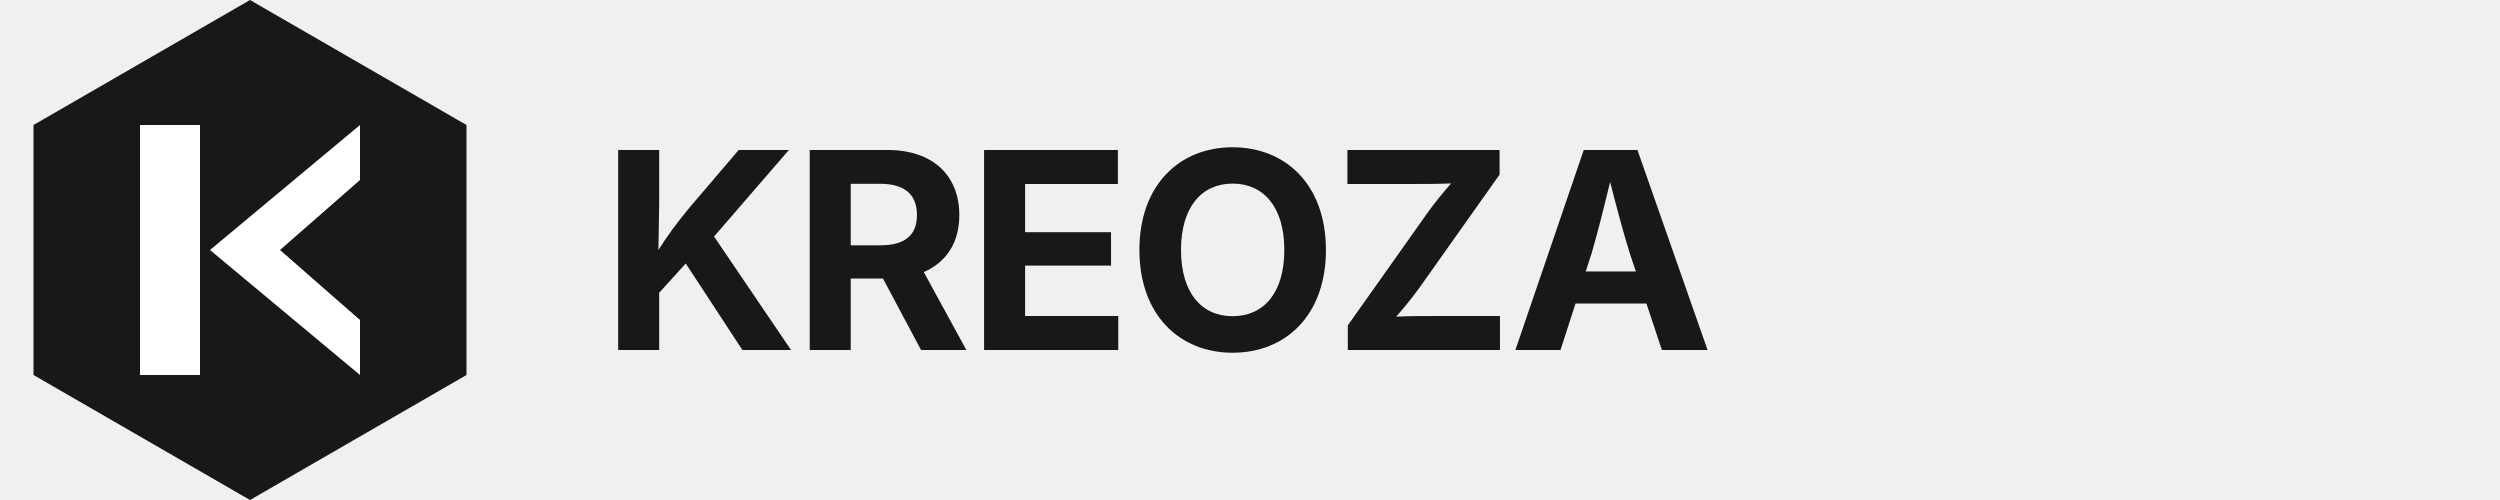
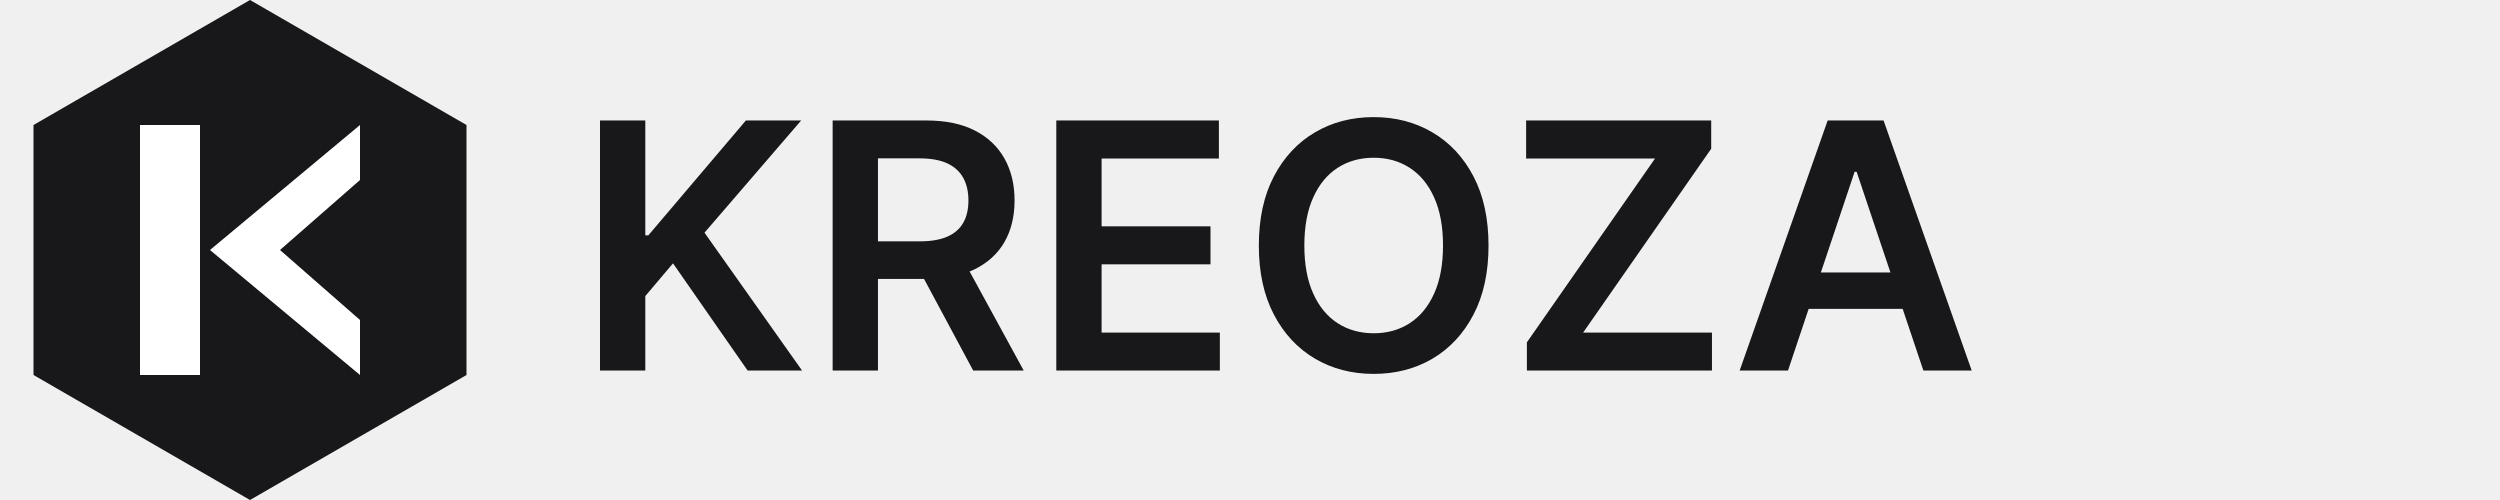
<svg xmlns="http://www.w3.org/2000/svg" width="200" height="40" viewBox="0 0 200 40" fill="none">
  <g transform="translate(0, 0) scale(0.4)">
    <path d="M50 0L93.3 25V75L50 100L6.7 75V25L50 0Z" fill="#18181b" />
    <rect x="28" y="25" width="12" height="50" fill="white" />
    <path d="M72 25L42 50H56L72 36V25Z" fill="white" />
    <path d="M72 75L42 50H56L72 64V75Z" fill="white" />
  </g>
-   <text x="48" y="28" font-family="Inter, system-ui, sans-serif" font-size="22" font-weight="700" fill="#18181b" letter-spacing="-0.5">KREOZA</text>
+   <g transform="translate(48, 3) scale(0.55)">
+     <path fill="#18181b" d="M0 48.44L0 12.07L6.59 12.07L6.59 28.78L7.03 28.78L21.22 12.07L29.26 12.07L15.20 28.39L29.39 48.44L21.47 48.44L10.62 32.85L6.59 37.61L6.59 48.44L0 48.44ZM33.84 48.44L33.84 12.07L47.48 12.07Q51.67 12.07 54.52 13.53Q57.37 14.99 58.83 17.60Q60.30 20.22 60.30 23.70Q60.30 27.20 58.82 29.77Q57.33 32.33 54.46 33.73Q51.58 35.12 47.39 35.12L37.68 35.12L37.68 29.65L46.50 29.65Q48.95 29.65 50.51 28.97Q52.08 28.28 52.83 26.96Q53.59 25.64 53.59 23.70Q53.59 21.77 52.82 20.39Q52.06 19.02 50.50 18.30Q48.93 17.58 46.47 17.58L40.43 17.58L40.43 48.44L33.84 48.44M52.63 31.96L61.63 48.44L54.28 48.44L45.44 31.96L52.63 31.96ZM66.37 48.44L66.37 12.07L90.02 12.07L90.02 17.60L72.96 17.60L72.96 27.47L88.80 27.47L88.80 32.99L72.96 32.99L72.96 42.92L90.16 42.92L90.16 48.44L66.37 48.44ZM129.24 30.26Q129.24 36.13 127.05 40.31Q124.86 44.50 121.08 46.72Q117.31 48.93 112.54 48.93Q107.76 48.93 103.99 46.71Q100.21 44.48 98.02 40.30Q95.83 36.12 95.83 30.26Q95.83 24.38 98.02 20.20Q100.21 16.02 103.99 13.80Q107.76 11.58 112.54 11.58Q117.31 11.58 121.08 13.80Q124.86 16.02 127.05 20.20Q129.24 24.38 129.24 30.26M122.62 30.26Q122.62 26.12 121.33 23.27Q120.05 20.42 117.77 18.95Q115.50 17.49 112.54 17.49Q109.57 17.49 107.30 18.95Q105.02 20.42 103.74 23.27Q102.45 26.12 102.45 30.26Q102.45 34.39 103.74 37.24Q105.02 40.09 107.30 41.56Q109.57 43.02 112.54 43.02Q115.50 43.02 117.77 41.56Q120.05 40.09 121.33 37.24Q122.62 34.39 122.62 30.26ZM134.82 48.44L134.82 44.34L153.46 17.60L134.71 17.60L134.71 12.07L161.63 12.07L161.63 16.18L143.00 42.92L161.74 42.92L161.74 48.44L134.82 48.44ZM172.80 48.44L165.77 48.44L178.57 12.07L186.70 12.07L199.52 48.44L192.49 48.44L182.78 19.53L182.49 19.53L172.80 48.44M173.03 34.18L192.21 34.18L192.21 39.47L173.03 39.47L173.03 34.18Z" />
+   </g>
</svg>
